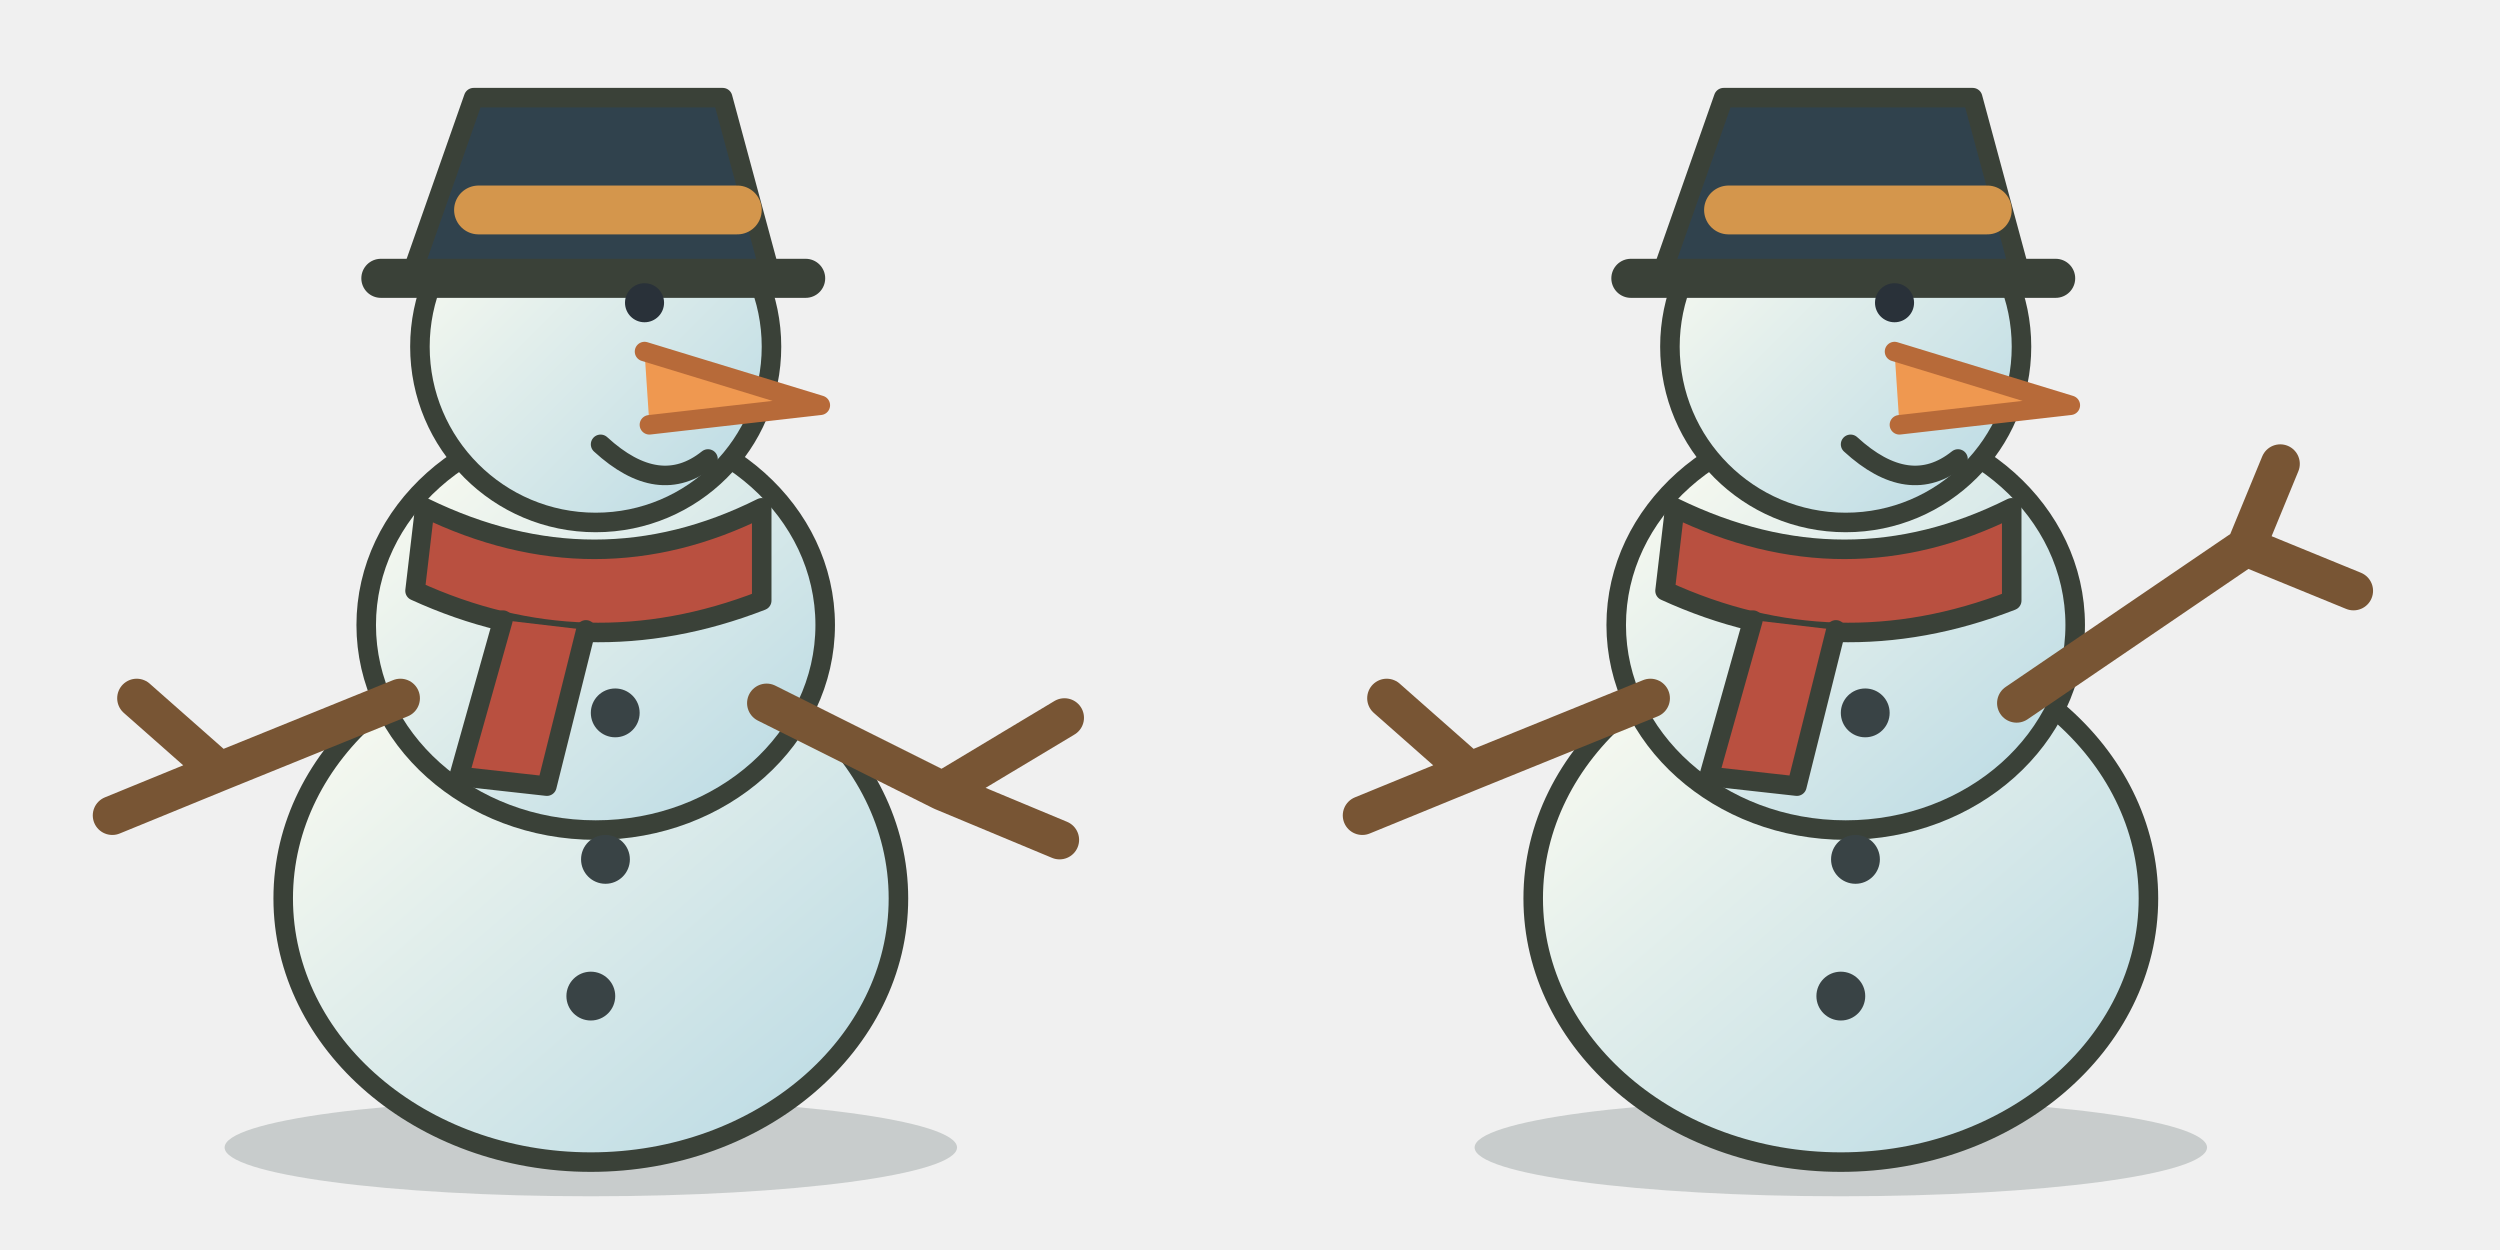
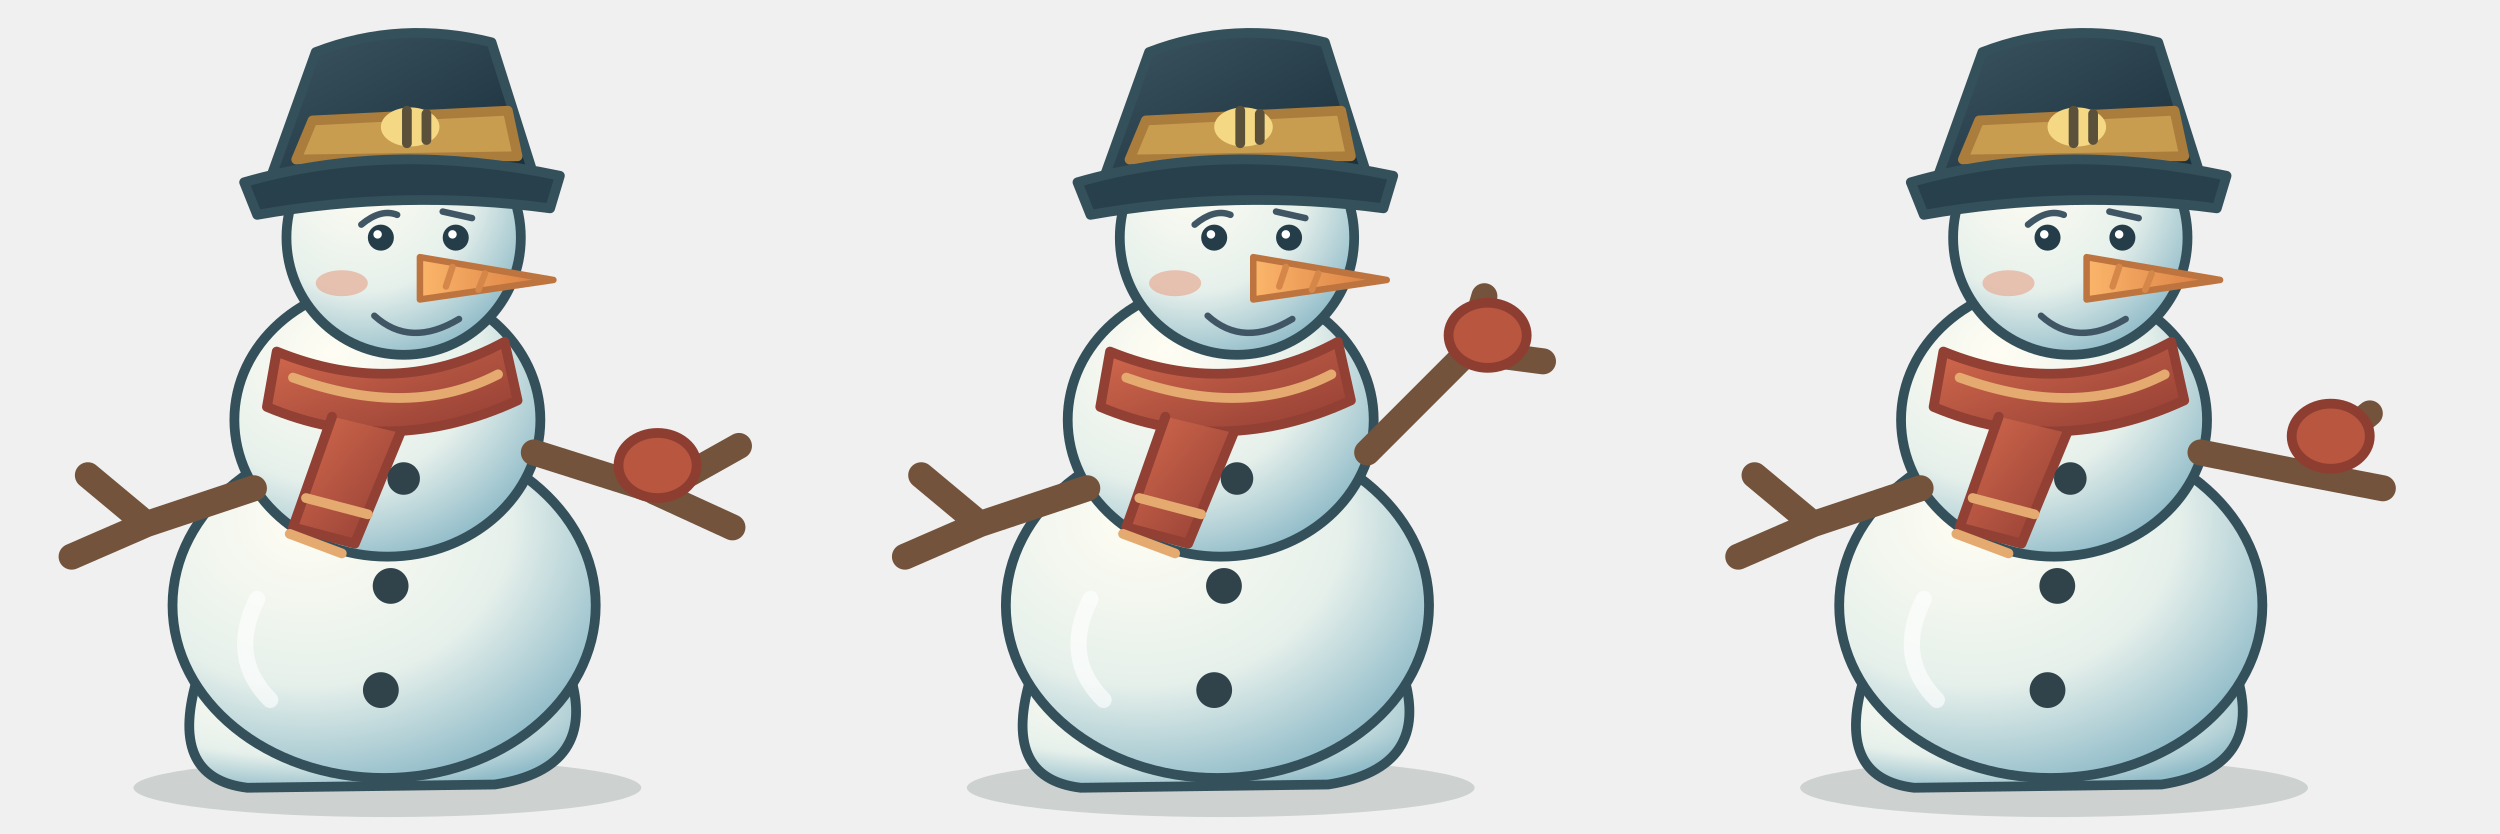
- <svg xmlns="http://www.w3.org/2000/svg" width="512" height="256" viewBox="0 0 512 256">
+ <svg xmlns="http://www.w3.org/2000/svg" width="768" height="256" viewBox="0 0 768 256">
  <defs>
-     <linearGradient id="gold" x2="0" y2="1">
-       <stop stop-color="#ffe59a" />
-       <stop offset="1" stop-color="#db9847" />
+     <radialGradient id="body" cx="32%" cy="25%" r="80%">
+       <stop stop-color="#fffdf3" />
+       <stop offset=".6" stop-color="#e6f0eb" />
+       <stop offset="1" stop-color="#91bcc9" />
+     </radialGradient>
+     <linearGradient id="hat" x2="1" y2="1">
+       <stop stop-color="#3c5360" />
+       <stop offset="1" stop-color="#182f3b" />
    </linearGradient>
-     <linearGradient id="snow" x2="1" y2="1">
-       <stop stop-color="#fffdf1" />
-       <stop offset="1" stop-color="#b6d8e3" />
+     <linearGradient id="scarf" x2="1" y2="1">
+       <stop stop-color="#d46a4d" />
+       <stop offset="1" stop-color="#913d34" />
    </linearGradient>
-     <linearGradient id="wood" x2="0" y2="1">
-       <stop stop-color="#f1c07b" />
-       <stop offset="1" stop-color="#ba783d" />
+     <linearGradient id="carrot">
+       <stop stop-color="#fbb66b" />
+       <stop offset="1" stop-color="#d7793e" />
    </linearGradient>
  </defs>
-   <g transform="translate(0 0)" stroke="#3a4138" stroke-width="4" stroke-linecap="round" stroke-linejoin="round">
-     <ellipse cx="121" cy="235" rx="75" ry="10" fill="#293c3a" opacity=".2" stroke="none" />
-     <ellipse cx="121" cy="184" rx="63" ry="54" fill="url(#snow)" />
-     <ellipse cx="122" cy="128" rx="47" ry="42" fill="url(#snow)" />
-     <circle cx="122" cy="71" r="36" fill="url(#snow)" />
-     <path d="M84 57L158 57L148 20L97 20Z" fill="#30424d" />
-     <path d="M98 43L151 43" stroke="#d4964c" stroke-width="10" />
-     <path d="M78 57H165" stroke-width="8" />
-     <path d="M132 72L168 83L133 87" fill="#ef9850" stroke="#b76a39" />
-     <circle cx="132" cy="62" r="4" fill="#293139" stroke="none" />
-     <path d="M123 91Q135 102 145 94" fill="none" />
-     <path d="M87 104Q122 121 156 104L156 123Q120 137 85 121Z" fill="#b95040" />
-     <path d="M103 127L94 159L112 161L120 129" fill="#b95040" />
-     <path d="M82 143L45 158L28 143M45 158L23 167" fill="none" stroke="#785534" stroke-width="8" />
-     <g fill="none" stroke="#785534" stroke-width="8">
-       <path d="M157 144L193 162L218 147M193 162L217 172" />
+   <g transform="translate(0 0)" stroke="#34505a" stroke-width="3" stroke-linecap="round" stroke-linejoin="round">
+     <ellipse cx="119" cy="242" rx="78" ry="9" fill="#203f352b" stroke="none" />
+     <path d="M61 207Q51 239 76 242L152 241Q184 236 175 207" fill="url(#body)" />
+     <ellipse cx="118" cy="186" rx="65" ry="53" fill="url(#body)" />
+     <ellipse cx="119" cy="129" rx="47" ry="42" fill="url(#body)" />
+     <circle cx="124" cy="73" r="36" fill="url(#body)" />
+     <path d="M78 150L45 161L27 146M45 161L22 171" fill="none" stroke="#73533b" stroke-width="8" />
+     <g fill="none" stroke="#73533b" stroke-width="8">
+       <path d="M164 139L202 151L227 137M201 151L225 162" />
    </g>
-     <circle cx="126" cy="146" r="5" fill="#394345" stroke="none" />
-     <circle cx="124" cy="176" r="5" fill="#394345" stroke="none" />
-     <circle cx="121" cy="204" r="5" fill="#394345" stroke="none" />
+     <ellipse cx="202" cy="143" rx="12" ry="10" fill="#b9563f" stroke="#8e3d31" />
+     <path d="M83 55L164 54L151 13Q123 6 97 16Z" fill="url(#hat)" />
+     <path d="M96 37L156 34L159 48L91 49Z" fill="#c89d50" stroke="#aa7d3c" />
+     <path d="M75 56Q120 43 172 54L169 64Q124 58 79 66Z" fill="#283f4c" />
+     <ellipse cx="126" cy="39" rx="9" ry="6" fill="#f5d884" stroke="none" />
+     <path d="M125 34L125 44M131 35L131 43" stroke="#5b513b" stroke-width="3" />
+     <path d="M111 69Q117 64 122 66M136 65L145 67" fill="none" stroke="#405664" stroke-width="2" />
+     <circle cx="117" cy="73" r="4" fill="#243d49" stroke="none" />
+     <circle cx="140" cy="73" r="4" fill="#243d49" stroke="none" />
+     <circle cx="116" cy="72" r="1.3" fill="white" stroke="none" />
+     <circle cx="139" cy="72" r="1.3" fill="white" stroke="none" />
+     <ellipse cx="105" cy="87" rx="8" ry="4" fill="#e6ad97" opacity=".7" stroke="none" />
+     <path d="M129 79L170 86L129 92Z" fill="url(#carrot)" stroke="#bd743e" stroke-width="2" />
+     <path d="M139 82L137 88M149 84L147 89" stroke="#d58749" stroke-width="2" />
+     <path d="M115 97Q126 107 141 98" fill="none" stroke="#405664" stroke-width="2" />
+     <path d="M85 108Q122 123 155 105L159 123Q120 141 82 125Z" fill="url(#scarf)" stroke="#923f34" />
+     <path d="M102 128L90 162L109 167L123 133" fill="url(#scarf)" stroke="#923f34" />
+     <path d="M94 153L113 158M89 164L105 170M90 116Q126 129 153 115" stroke="#e4aa70" stroke-width="3" fill="none" />
+     <g fill="#30434b" stroke="none">
+       <circle cx="124" cy="147" r="5" />
+       <circle cx="120" cy="180" r="5.5" />
+       <circle cx="117" cy="212" r="5.5" />
+     </g>
+     <path d="M79 184Q70 202 83 215" stroke="#ffffffa0" stroke-width="5" fill="none" />
  </g>
-   <g transform="translate(256 0)" stroke="#3a4138" stroke-width="4" stroke-linecap="round" stroke-linejoin="round">
-     <ellipse cx="121" cy="235" rx="75" ry="10" fill="#293c3a" opacity=".2" stroke="none" />
-     <ellipse cx="121" cy="184" rx="63" ry="54" fill="url(#snow)" />
-     <ellipse cx="122" cy="128" rx="47" ry="42" fill="url(#snow)" />
-     <circle cx="122" cy="71" r="36" fill="url(#snow)" />
-     <path d="M84 57L158 57L148 20L97 20Z" fill="#30424d" />
-     <path d="M98 43L151 43" stroke="#d4964c" stroke-width="10" />
-     <path d="M78 57H165" stroke-width="8" />
-     <path d="M132 72L168 83L133 87" fill="#ef9850" stroke="#b76a39" />
-     <circle cx="132" cy="62" r="4" fill="#293139" stroke="none" />
-     <path d="M123 91Q135 102 145 94" fill="none" />
-     <path d="M87 104Q122 121 156 104L156 123Q120 137 85 121Z" fill="#b95040" />
-     <path d="M103 127L94 159L112 161L120 129" fill="#b95040" />
-     <path d="M82 143L45 158L28 143M45 158L23 167" fill="none" stroke="#785534" stroke-width="8" />
-     <g fill="none" stroke="#785534" stroke-width="8">
-       <path d="M157 144L204 112L226 121M204 112L211 95" />
+   <g transform="translate(256 0)" stroke="#34505a" stroke-width="3" stroke-linecap="round" stroke-linejoin="round">
+     <ellipse cx="119" cy="242" rx="78" ry="9" fill="#203f352b" stroke="none" />
+     <path d="M61 207Q51 239 76 242L152 241Q184 236 175 207" fill="url(#body)" />
+     <ellipse cx="118" cy="186" rx="65" ry="53" fill="url(#body)" />
+     <ellipse cx="119" cy="129" rx="47" ry="42" fill="url(#body)" />
+     <circle cx="124" cy="73" r="36" fill="url(#body)" />
+     <path d="M78 150L45 161L27 146M45 161L22 171" fill="none" stroke="#73533b" stroke-width="8" />
+     <g fill="none" stroke="#73533b" stroke-width="8">
+       <path d="M164 139L195 108L218 111M195 108L200 91" />
    </g>
-     <circle cx="126" cy="146" r="5" fill="#394345" stroke="none" />
-     <circle cx="124" cy="176" r="5" fill="#394345" stroke="none" />
-     <circle cx="121" cy="204" r="5" fill="#394345" stroke="none" />
+     <ellipse cx="201" cy="103" rx="12" ry="10" fill="#b9563f" stroke="#8e3d31" />
+     <path d="M83 55L164 54L151 13Q123 6 97 16Z" fill="url(#hat)" />
+     <path d="M96 37L156 34L159 48L91 49Z" fill="#c89d50" stroke="#aa7d3c" />
+     <path d="M75 56Q120 43 172 54L169 64Q124 58 79 66Z" fill="#283f4c" />
+     <ellipse cx="126" cy="39" rx="9" ry="6" fill="#f5d884" stroke="none" />
+     <path d="M125 34L125 44M131 35L131 43" stroke="#5b513b" stroke-width="3" />
+     <path d="M111 69Q117 64 122 66M136 65L145 67" fill="none" stroke="#405664" stroke-width="2" />
+     <circle cx="117" cy="73" r="4" fill="#243d49" stroke="none" />
+     <circle cx="140" cy="73" r="4" fill="#243d49" stroke="none" />
+     <circle cx="116" cy="72" r="1.3" fill="white" stroke="none" />
+     <circle cx="139" cy="72" r="1.3" fill="white" stroke="none" />
+     <ellipse cx="105" cy="87" rx="8" ry="4" fill="#e6ad97" opacity=".7" stroke="none" />
+     <path d="M129 79L170 86L129 92Z" fill="url(#carrot)" stroke="#bd743e" stroke-width="2" />
+     <path d="M139 82L137 88M149 84L147 89" stroke="#d58749" stroke-width="2" />
+     <path d="M115 97Q126 107 141 98" fill="none" stroke="#405664" stroke-width="2" />
+     <path d="M85 108Q122 123 155 105L159 123Q120 141 82 125Z" fill="url(#scarf)" stroke="#923f34" />
+     <path d="M102 128L90 162L109 167L123 133" fill="url(#scarf)" stroke="#923f34" />
+     <path d="M94 153L113 158M89 164L105 170M90 116Q126 129 153 115" stroke="#e4aa70" stroke-width="3" fill="none" />
+     <g fill="#30434b" stroke="none">
+       <circle cx="124" cy="147" r="5" />
+       <circle cx="120" cy="180" r="5.5" />
+       <circle cx="117" cy="212" r="5.5" />
+     </g>
+     <path d="M79 184Q70 202 83 215" stroke="#ffffffa0" stroke-width="5" fill="none" />
+   </g>
+   <g transform="translate(512 0)" stroke="#34505a" stroke-width="3" stroke-linecap="round" stroke-linejoin="round">
+     <ellipse cx="119" cy="242" rx="78" ry="9" fill="#203f352b" stroke="none" />
+     <path d="M61 207Q51 239 76 242L152 241Q184 236 175 207" fill="url(#body)" />
+     <ellipse cx="118" cy="186" rx="65" ry="53" fill="url(#body)" />
+     <ellipse cx="119" cy="129" rx="47" ry="42" fill="url(#body)" />
+     <circle cx="124" cy="73" r="36" fill="url(#body)" />
+     <path d="M78 150L45 161L27 146M45 161L22 171" fill="none" stroke="#73533b" stroke-width="8" />
+     <g fill="none" stroke="#73533b" stroke-width="8">
+       <path d="M164 139L194 145L216 127M194 145L220 150" />
+     </g>
+     <ellipse cx="204" cy="134" rx="12" ry="10" fill="#b9563f" stroke="#8e3d31" />
+     <path d="M83 55L164 54L151 13Q123 6 97 16Z" fill="url(#hat)" />
+     <path d="M96 37L156 34L159 48L91 49Z" fill="#c89d50" stroke="#aa7d3c" />
+     <path d="M75 56Q120 43 172 54L169 64Q124 58 79 66Z" fill="#283f4c" />
+     <ellipse cx="126" cy="39" rx="9" ry="6" fill="#f5d884" stroke="none" />
+     <path d="M125 34L125 44M131 35L131 43" stroke="#5b513b" stroke-width="3" />
+     <path d="M111 69Q117 64 122 66M136 65L145 67" fill="none" stroke="#405664" stroke-width="2" />
+     <circle cx="117" cy="73" r="4" fill="#243d49" stroke="none" />
+     <circle cx="140" cy="73" r="4" fill="#243d49" stroke="none" />
+     <circle cx="116" cy="72" r="1.3" fill="white" stroke="none" />
+     <circle cx="139" cy="72" r="1.3" fill="white" stroke="none" />
+     <ellipse cx="105" cy="87" rx="8" ry="4" fill="#e6ad97" opacity=".7" stroke="none" />
+     <path d="M129 79L170 86L129 92Z" fill="url(#carrot)" stroke="#bd743e" stroke-width="2" />
+     <path d="M139 82L137 88M149 84L147 89" stroke="#d58749" stroke-width="2" />
+     <path d="M115 97Q126 107 141 98" fill="none" stroke="#405664" stroke-width="2" />
+     <path d="M85 108Q122 123 155 105L159 123Q120 141 82 125Z" fill="url(#scarf)" stroke="#923f34" />
+     <path d="M102 128L90 162L109 167L123 133" fill="url(#scarf)" stroke="#923f34" />
+     <path d="M94 153L113 158M89 164L105 170M90 116Q126 129 153 115" stroke="#e4aa70" stroke-width="3" fill="none" />
+     <g fill="#30434b" stroke="none">
+       <circle cx="124" cy="147" r="5" />
+       <circle cx="120" cy="180" r="5.5" />
+       <circle cx="117" cy="212" r="5.5" />
+     </g>
+     <path d="M79 184Q70 202 83 215" stroke="#ffffffa0" stroke-width="5" fill="none" />
  </g>
</svg>
